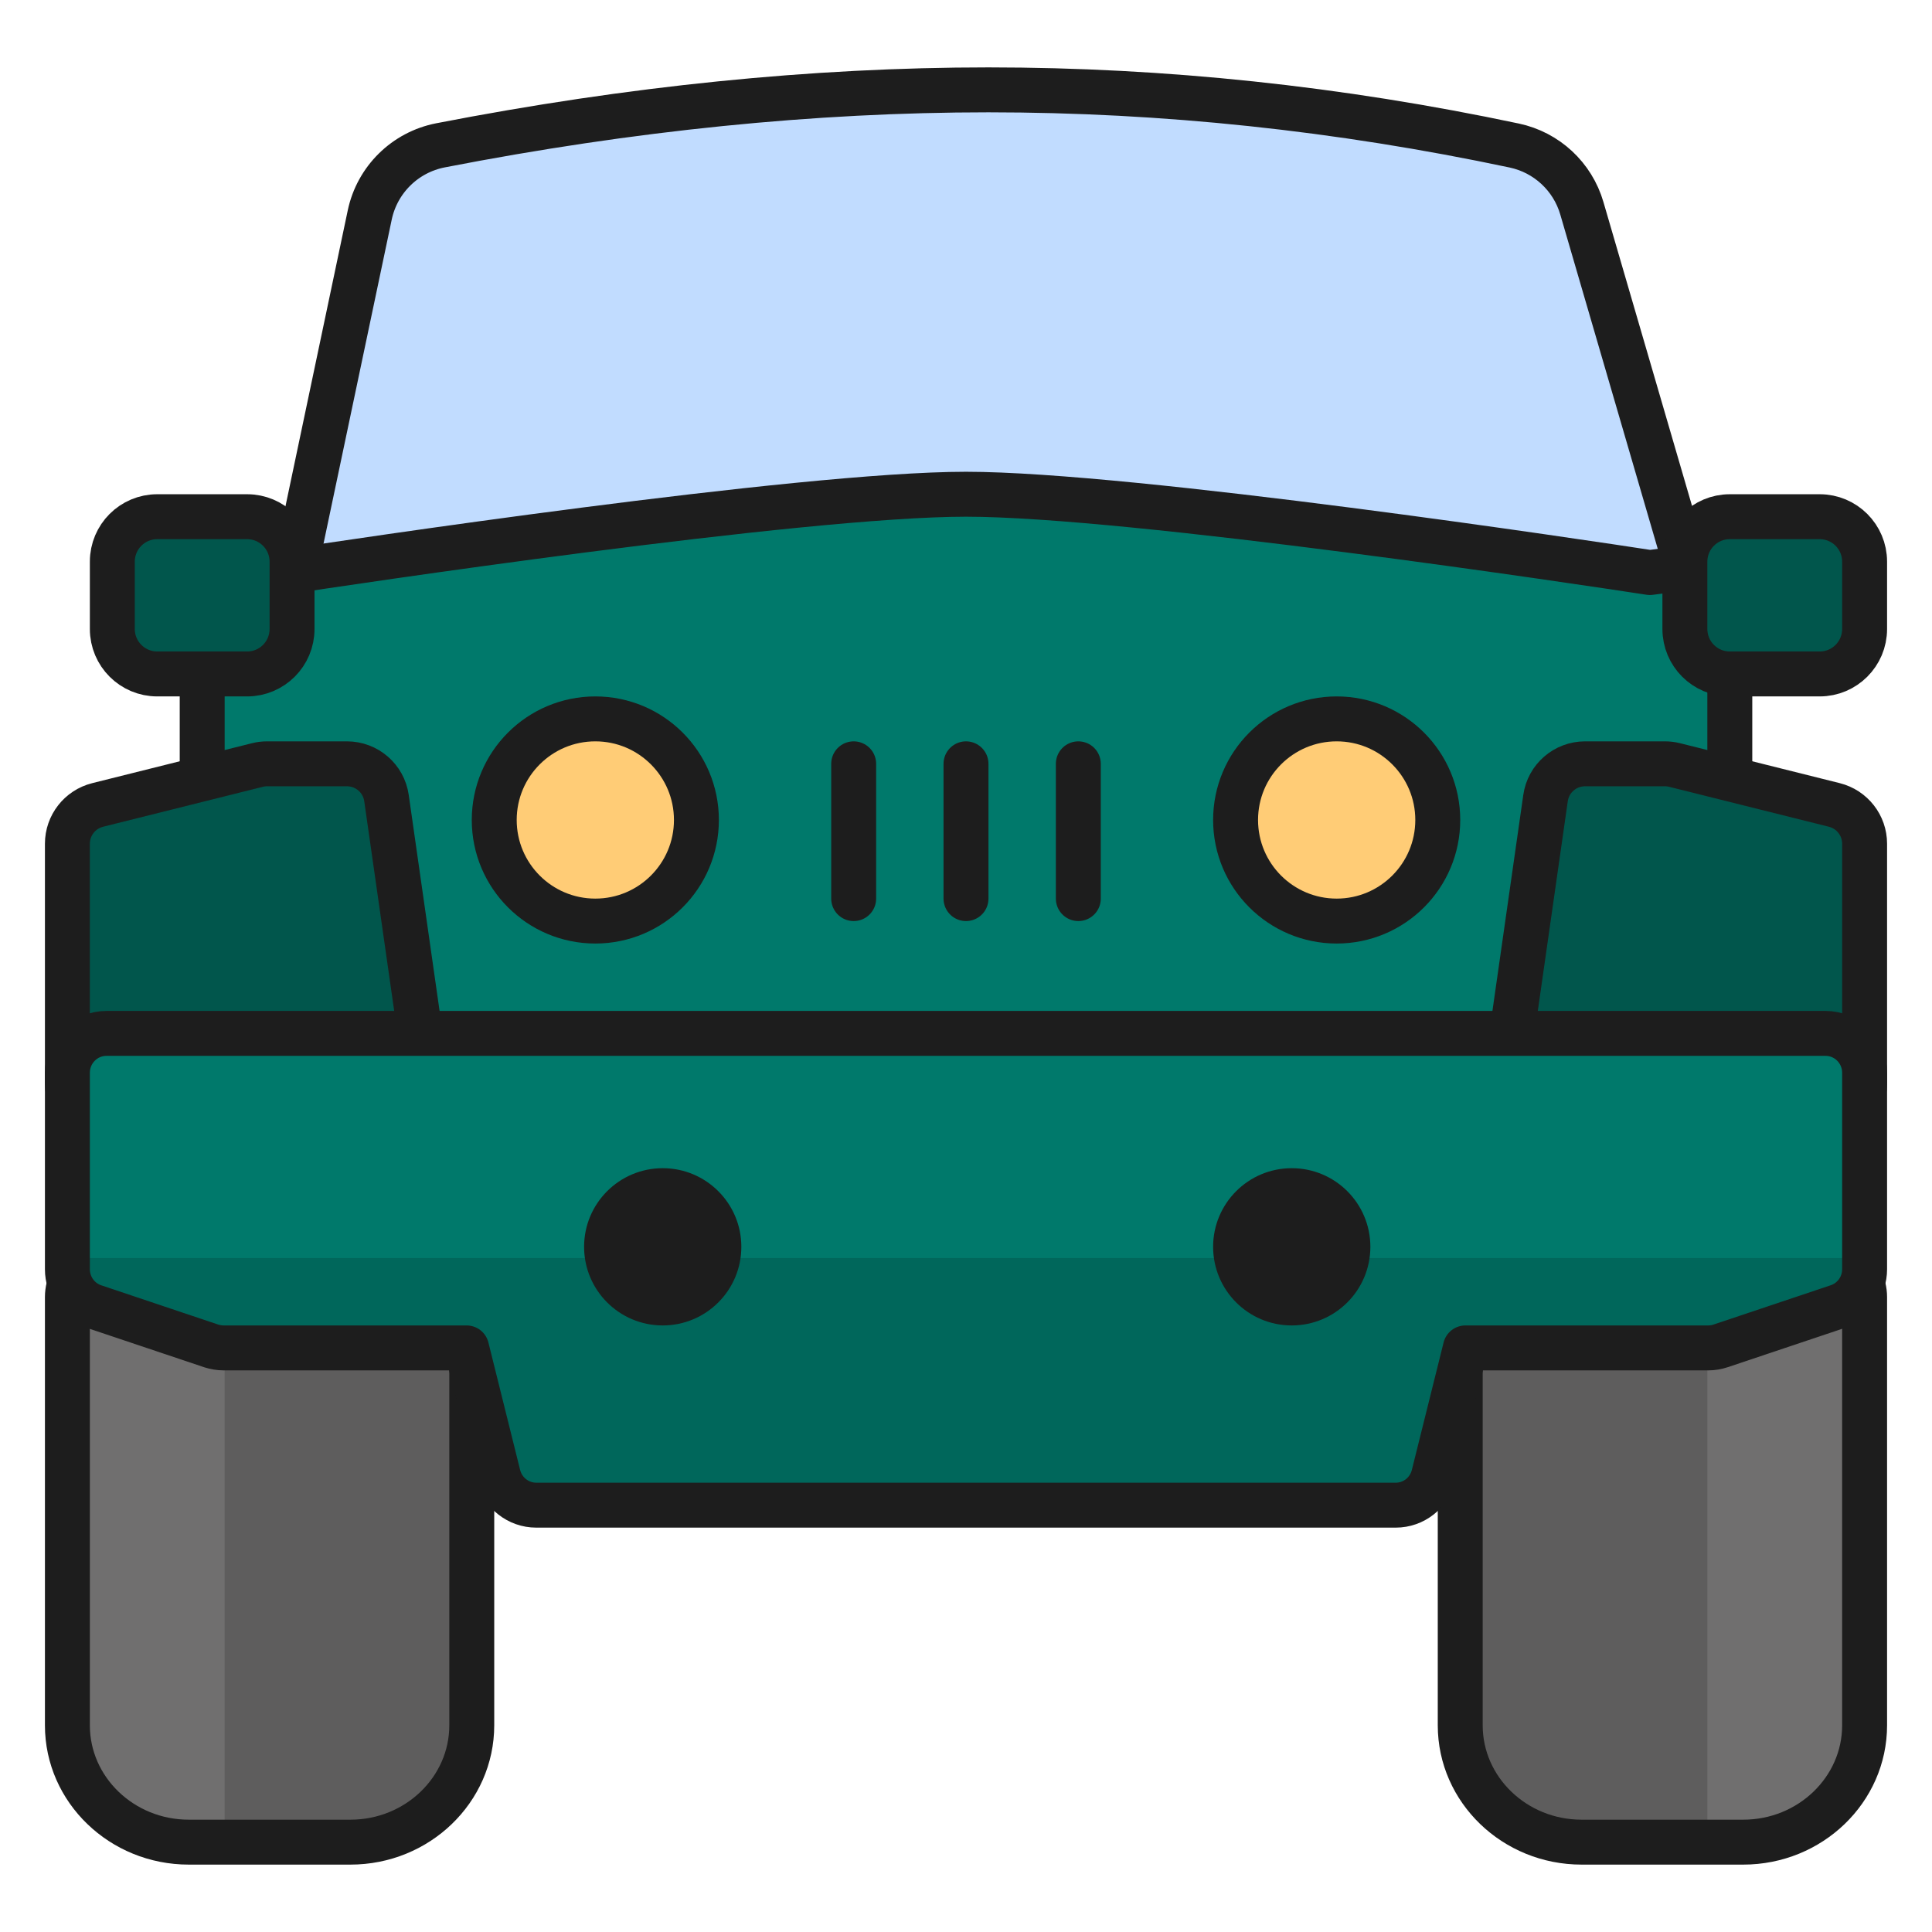
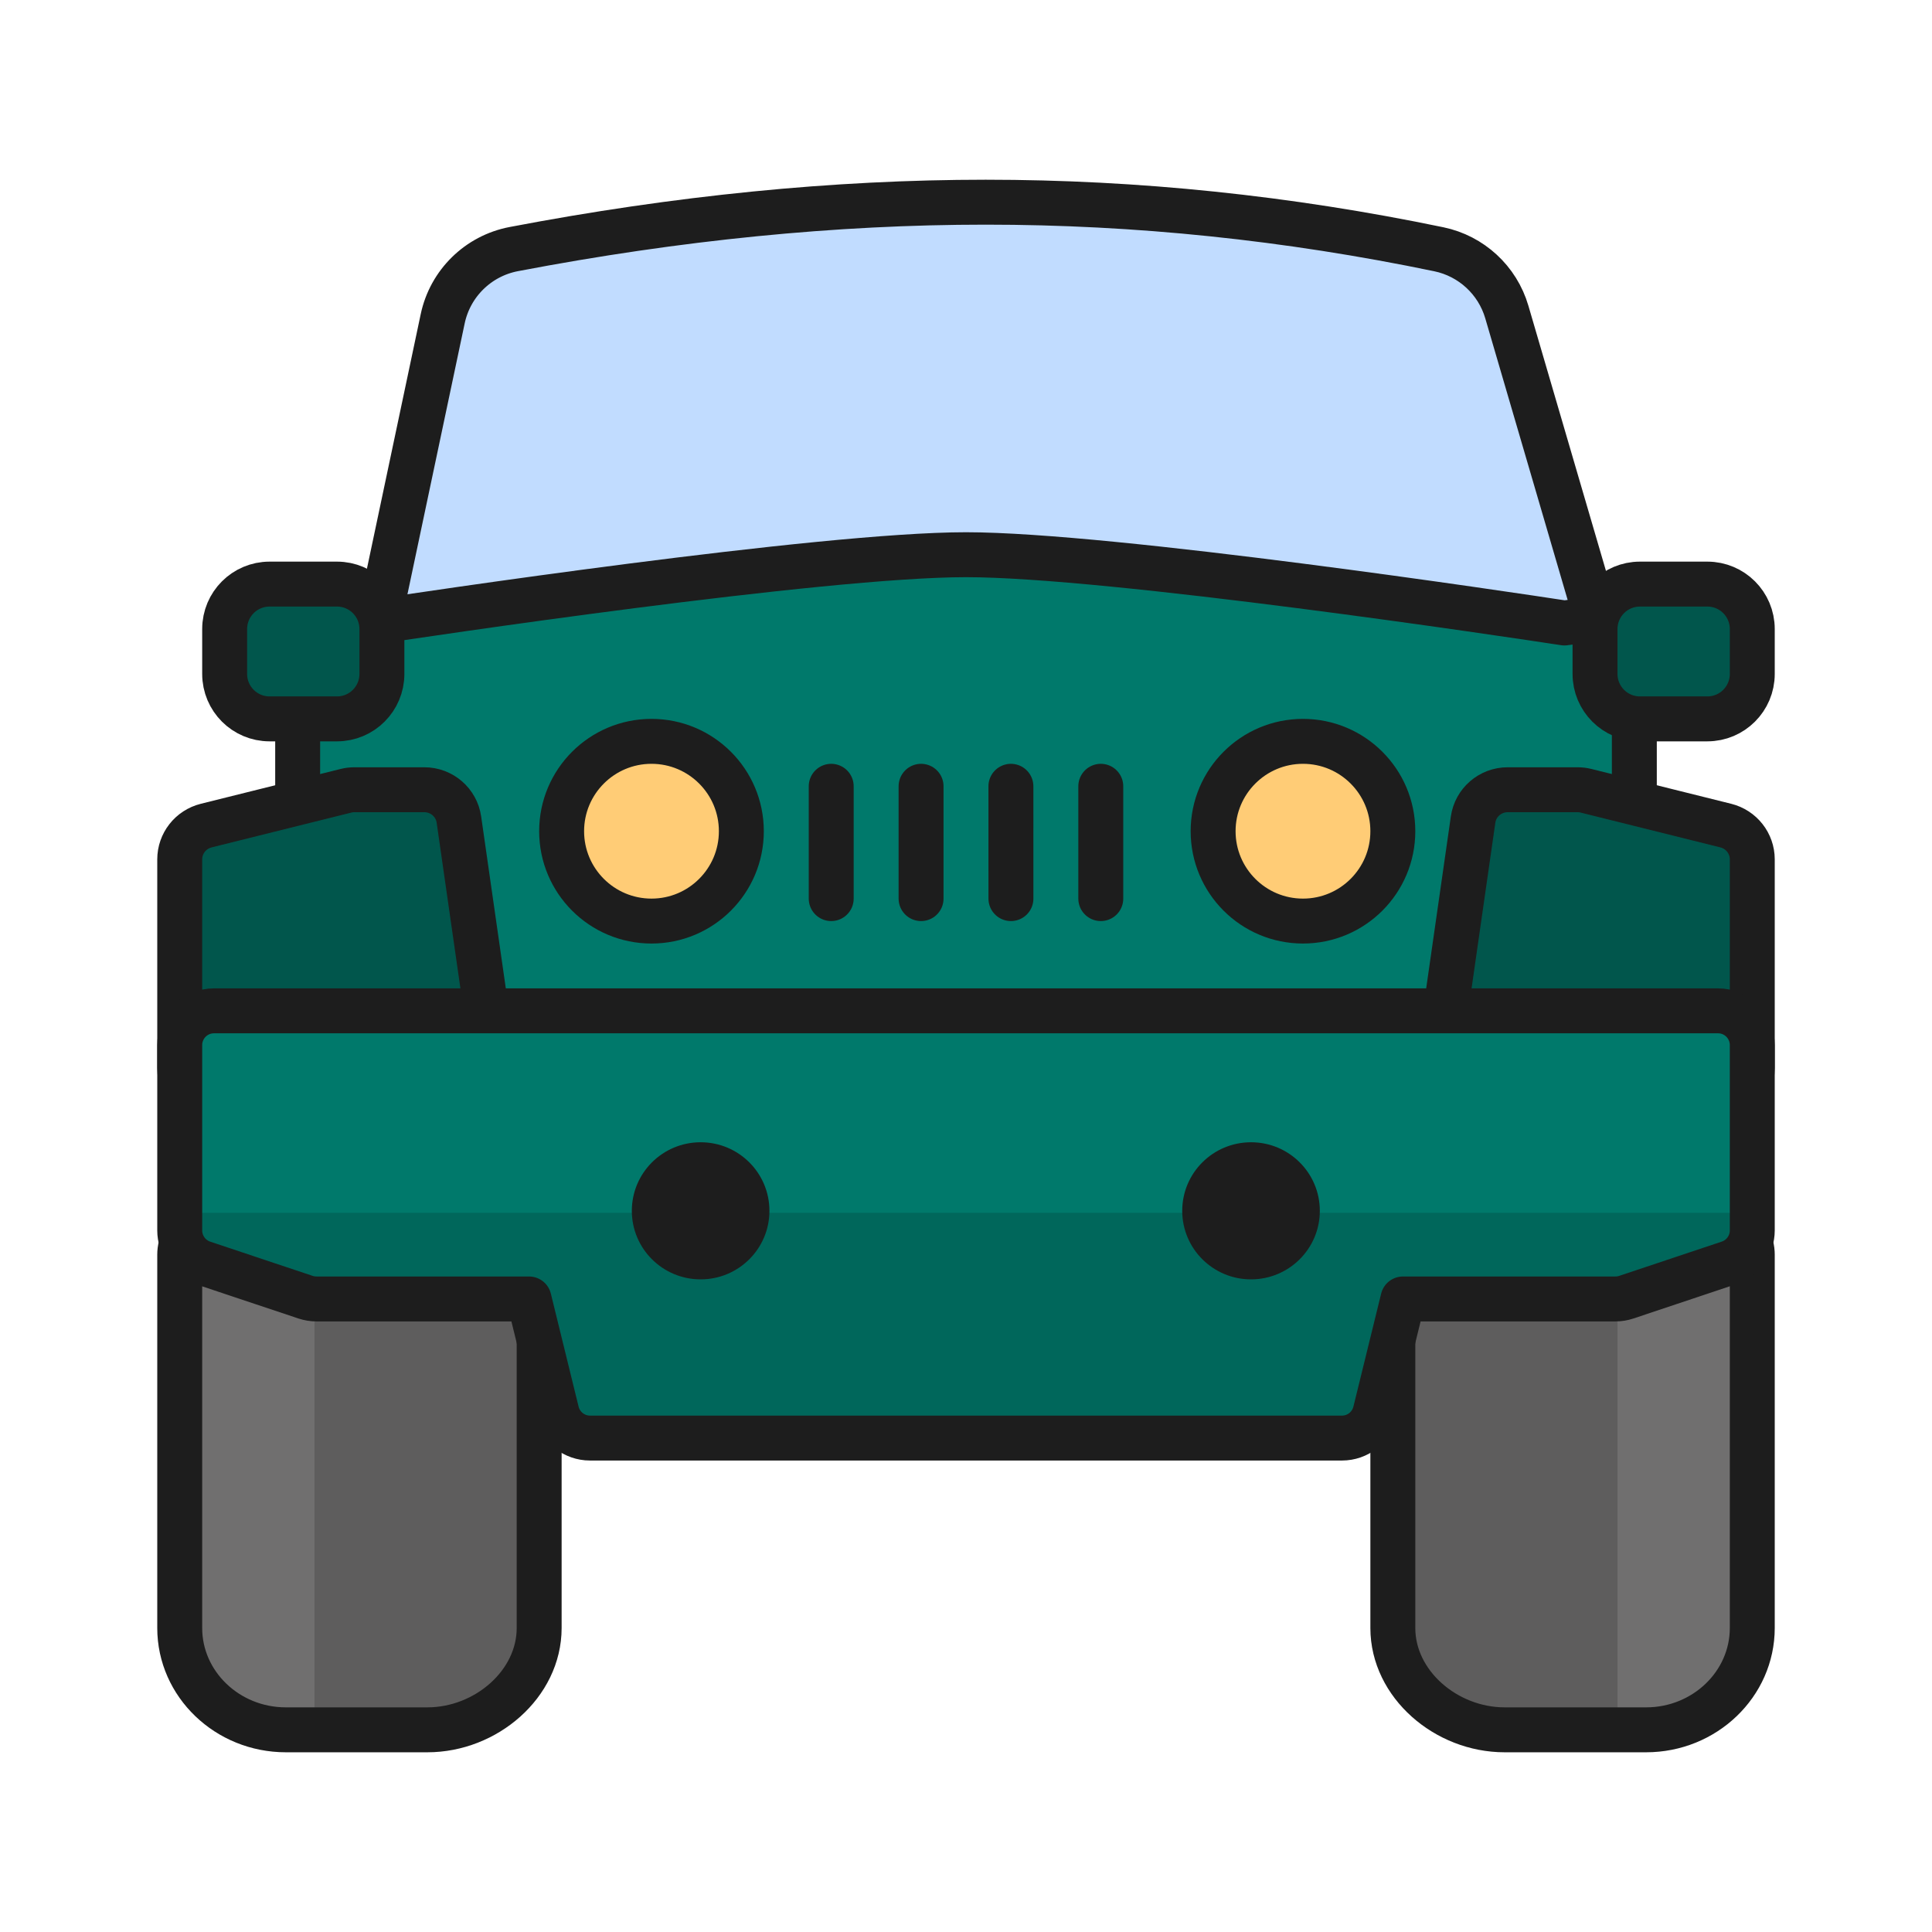
<svg xmlns="http://www.w3.org/2000/svg" width="86px" height="86px" viewBox="0 0 86 86" version="1.1">
-   <g id="category-auto&amp;vehicles-hover" stroke="none" stroke-width="1" fill="none" fill-rule="evenodd">
-     <g id="Group-2" transform="translate(3, 4)">
+   <g id="category-auto-vehicles-hover" stroke="none" stroke-width="1" fill="none" fill-rule="evenodd">
+     <g id="Group-2" transform="translate(7, 9)">
      <g id="1198131">
-         <g id="Group" transform="translate(62, 52)">
-           <path d="M17.251,0.329 C16.779,0.003 16.171,-0.091 15.628,0.093 L10.509,1.736 L1.8,1.736 C0.806,1.736 0,2.513 0,3.469 L0,20.801 C0,23.667 2.422,26 5.4,26 L12.6,26 C15.577,26 18,23.667 18,20.801 L18,1.736 C18,1.178 17.722,0.654 17.251,0.329 Z" id="Path-Copy-2" fill="#706F6F" />
-           <path d="M9.55,0.093 L6.422,1.736 L1.1,1.736 C0.493,1.736 0,2.513 0,3.469 L0,20.801 C0,23.667 1.48,26 3.3,26 L11,26 L11,1.736 C11,1.178 10.83,0.654 10.542,0.329 C10.254,0.003 9.882,-0.091 9.55,0.093 Z" id="Path-Copy-3" fill="#5E5D5D" />
-           <path d="M17.251,0.329 C16.779,0.003 16.171,-0.091 15.628,0.093 L10.509,1.736 L1.8,1.736 C0.806,1.736 0,2.513 0,3.469 L0,20.801 C0,23.667 2.422,26 5.4,26 L12.6,26 C15.577,26 18,23.667 18,20.801 L18,1.736 C18,1.178 17.722,0.654 17.251,0.329 Z" id="Path" stroke="#1D1D1D" stroke-width="2" stroke-linecap="round" stroke-linejoin="round" />
+         <g id="Group" transform="translate(54.25, 45.33333)">
+           <path d="M14.674,0.081 L10.195,1.513 L2.575,1.513 C1.705,1.513 1,2.19 1,3.024 L1,18.134 C1,20.633 3.12,22.667 5.725,22.667 L12.025,22.667 C14.63,22.667 16.75,20.633 16.75,18.134 L16.75,1.513 C16.75,1.027 16.507,0.57 16.095,0.286 C15.682,0.003 15.149,-0.079 14.674,0.081 Z" id="Path-Copy-2" fill="#706F6F" />
+           <path d="M9.481,0.081 L6.619,1.513 L1.963,1.513 C1.431,1.513 1,2.19 1,3.024 L1,18.134 C1,20.633 2.295,22.667 3.887,22.667 L10.75,22.667 L10.75,1.513 C10.75,1.027 10.602,0.57 10.35,0.286 C10.097,0.003 9.772,-0.079 9.481,0.081 Z" id="Path-Copy-3" fill="#5E5D5D" />
+           <path d="M14.674,0.081 L10.195,1.513 L2.575,1.513 C1.705,1.513 0.75,2.19 0.75,3.024 L0.75,18.134 C0.75,20.633 3.12,22.667 5.725,22.667 L12.025,22.667 C14.63,22.667 16.75,20.633 16.75,18.134 L16.75,1.513 C16.75,1.027 16.507,0.57 16.095,0.286 C15.682,0.003 15.149,-0.079 14.674,0.081 Z" id="Path" stroke="#1D1D1D" stroke-width="2" stroke-linecap="round" stroke-linejoin="round" />
        </g>
-         <g id="Group-Copy" transform="translate(9, 65) scale(-1, 1) translate(-9, -65) translate(0, 52)">
-           <path d="M17.251,0.329 C16.779,0.003 16.171,-0.091 15.628,0.093 L10.509,1.736 L1.8,1.736 C0.806,1.736 0,2.513 0,3.469 L0,20.801 C0,23.667 2.422,26 5.4,26 L12.6,26 C15.577,26 18,23.667 18,20.801 L18,1.736 C18,1.178 17.722,0.654 17.251,0.329 Z" id="Path-Copy-2" fill="#706F6F" />
-           <path d="M9.55,0.093 L6.422,1.736 L1.1,1.736 C0.493,1.736 0,2.513 0,3.469 L0,20.801 C0,23.667 1.48,26 3.3,26 L11,26 L11,1.736 C11,1.178 10.83,0.654 10.542,0.329 C10.254,0.003 9.882,-0.091 9.55,0.093 Z" id="Path-Copy-3" fill="#5E5D5D" />
-           <path d="M17.251,0.329 C16.779,0.003 16.171,-0.091 15.628,0.093 L10.509,1.736 L1.8,1.736 C0.806,1.736 0,2.513 0,3.469 L0,20.801 C0,23.667 2.422,26 5.4,26 L12.6,26 C15.577,26 18,23.667 18,20.801 L18,1.736 C18,1.178 17.722,0.654 17.251,0.329 Z" id="Path" stroke="#1D1D1D" stroke-width="2" stroke-linecap="round" stroke-linejoin="round" />
+         <g id="Group-Copy" transform="translate(9.25, 56.83333) scale(-1, 1) translate(-9.25, -56.83333) translate(0.75, 45.33333)">
+           <path d="M16.095,0.286 C15.682,0.003 15.149,-0.079 14.674,0.081 L10.195,1.513 L2.575,1.513 C1.705,1.513 1,2.19 1,3.024 L1,18.134 C1,20.633 3.12,22.667 5.725,22.667 L12.025,22.667 C14.63,22.667 16.75,20.633 16.75,18.134 L16.75,1.513 C16.75,1.027 16.507,0.57 16.095,0.286 Z" id="Path-Copy-2" fill="#706F6F" />
+           <path d="M9.481,0.081 L6.619,1.513 L1.963,1.513 C1.431,1.513 1,2.19 1,3.024 L1,18.134 C1,20.633 2.295,22.667 3.887,22.667 L10.75,22.667 L10.75,1.513 C10.75,1.027 10.602,0.57 10.35,0.286 C10.097,0.003 9.772,-0.079 9.481,0.081 Z" id="Path-Copy-3" fill="#5E5D5D" />
+           <path d="M14.674,0.081 L10.195,1.513 L2.325,1.513 C1.455,1.513 0.75,2.19 0.75,3.024 L0.75,18.134 C0.75,20.633 3.12,22.667 5.725,22.667 L12.025,22.667 C14.63,22.667 16.75,20.633 16.75,18.134 L16.75,1.513 C16.75,1.027 16.507,0.57 16.095,0.286 C15.682,0.003 15.149,-0.079 14.674,0.081 Z" id="Path" stroke="#1D1D1D" stroke-width="2" stroke-linecap="round" stroke-linejoin="round" />
        </g>
-         <path d="M10,22 L13.458,5.572 C13.789,3.998 15.031,2.776 16.609,2.469 C25.082,0.823 33.212,4.29642386e-16 41,1.52655666e-16 C48.801,1.52655666e-16 56.602,0.826 64.403,2.478 L64.403,2.478 C65.845,2.783 67.002,3.856 67.414,5.271 L72,21" id="Path-2" stroke="#1D1D1D" stroke-width="2" fill="#C1DCFF" stroke-linecap="round" stroke-linejoin="round" />
-         <path d="M73.993,26.586 C73.993,26.586 73.846,25.094 73.556,22.858 C73.495,22.396 73.252,21.976 72.873,21.693 C72.497,21.409 72.021,21.286 71.548,21.343 L70.442,21.486 C67.787,21.077 47.358,18 40,18 C32.642,18 12.213,21.077 9.557,21.482 L8.452,21.343 C7.986,21.286 7.503,21.409 7.127,21.693 C6.748,21.973 6.505,22.392 6.444,22.855 C6.154,25.091 6.007,26.586 6,26.75 L6,32 C6,32.966 6.801,33.75 7.789,33.75 L9.815,33.75 L11.383,44.498 C11.511,45.359 12.266,46 13.157,46 L66.842,46 C67.733,46 68.489,45.359 68.614,44.498 L70.181,33.75 L72.21,33.75 C73.199,33.75 74,32.966 74,32 L74,26.75 C74,26.694 73.997,26.638 73.993,26.586 Z" id="Path" stroke="#1D1D1D" stroke-width="2" fill="#00796B" stroke-linecap="round" stroke-linejoin="round" />
-         <path d="M14.204,31.525 C14.079,30.65 13.329,30 12.444,30 L8.888,30 C8.742,30 8.597,30.018 8.459,30.053 L1.348,31.831 C0.555,32.03 0,32.741 0,33.555 L0,44.222 C0,45.203 0.796,46 1.778,46 L14.221,46 C14.737,46 15.228,45.776 15.566,45.388 C15.903,45.001 16.056,44.482 15.982,43.973 L14.204,31.525 Z" id="Path" stroke="#1D1D1D" stroke-width="2" fill="#01564C" stroke-linecap="round" stroke-linejoin="round" />
-         <path d="M78.652,31.831 L71.542,30.053 C71.403,30.018 71.257,30 71.111,30 L67.556,30 C66.671,30 65.921,30.65 65.797,31.525 L64.019,43.969 C63.944,44.482 64.097,44.997 64.435,45.385 C64.772,45.776 65.263,46 65.778,46 L78.222,46 C79.203,46 80,45.203 80,44.222 L80,33.555 C80,32.741 79.445,32.03 78.652,31.831 Z" id="Path" stroke="#1D1D1D" stroke-width="2" fill="#01564C" stroke-linecap="round" stroke-linejoin="round" />
-         <path d="M78.261,42 L1.739,42 C0.779,42 0,42.784 0,43.75 L0,52.5 C0,53.253 0.48,53.925 1.19,54.162 L6.407,55.913 C6.584,55.969 6.769,56 6.957,56 L17.77,56 L19.182,61.673 C19.377,62.454 20.073,63 20.87,63 L59.13,63 C59.927,63 60.623,62.454 60.817,61.673 L62.23,56 L73.043,56 C73.231,56 73.415,55.969 73.593,55.909 L78.81,54.159 C79.52,53.921 80,53.253 80,52.5 L80,43.75 C80,42.784 79.22,42 78.261,42 Z" id="Path" fill="#00796B" />
-         <path d="M0,52 C0,52.753 0.48,53.925 1.19,54.162 L6.407,55.913 C6.584,55.969 6.769,56 6.957,56 L17.77,56 L19.182,61.673 C19.377,62.454 20.073,63 20.87,63 L59.13,63 C59.927,63 60.623,62.454 60.817,61.673 L62.23,56 L73.043,56 C73.231,56 73.415,55.969 73.593,55.909 L78.81,54.159 C79.52,53.921 80,52.753 80,52 L0,52 Z" id="Path-Copy-4" fill-opacity="0.5" fill="#01564C" />
-         <path d="M78.261,42 L1.739,42 C0.779,42 0,42.784 0,43.75 L0,52.5 C0,53.253 0.48,53.925 1.19,54.162 L6.407,55.913 C6.584,55.969 6.769,56 6.957,56 L17.77,56 L19.182,61.673 C19.377,62.454 20.073,63 20.87,63 L59.13,63 C59.927,63 60.623,62.454 60.817,61.673 L62.23,56 L73.043,56 C73.231,56 73.415,55.969 73.593,55.909 L78.81,54.159 C79.52,53.921 80,53.253 80,52.5 L80,43.75 C80,42.784 79.22,42 78.261,42 Z" id="Path-Copy" stroke="#1D1D1D" stroke-width="2" stroke-linecap="round" stroke-linejoin="round" />
-         <path d="M30,51.5 C30,53.433 28.433,55 26.5,55 C24.567,55 23,53.433 23,51.5 C23,49.567 24.567,48 26.5,48 C28.433,48 30,49.567 30,51.5 Z" id="Path" fill="#1D1D1D" />
-         <path d="M58,51.5 C58,53.433 56.433,55 54.5,55 C52.567,55 51,53.433 51,51.5 C51,49.567 52.567,48 54.5,48 C56.433,48 58,49.567 58,51.5 Z" id="Path" fill="#1D1D1D" />
+         <path d="M9.75,19.179 L12.706,5.19 C13.039,3.613 14.286,2.39 15.869,2.088 C23.162,0.696 30.164,3.70910957e-16 36.875,1.33084427e-16 C43.6,1.33084427e-16 50.324,0.699 57.049,2.096 L57.049,2.096 C58.495,2.397 59.659,3.471 60.074,4.889 L64,18.308" id="Path-2" stroke="#1D1D1D" stroke-width="2" fill="#C1DCFF" stroke-linecap="round" stroke-linejoin="round" />
+         <path d="M65.744,23.177 C65.744,23.177 65.615,21.877 65.362,19.927 C65.308,19.524 65.096,19.158 64.764,18.912 C64.435,18.664 64.018,18.557 63.605,18.606 L62.637,18.731 C60.313,18.375 42.439,15.692 36,15.692 C29.561,15.692 11.687,18.375 9.362,18.728 L8.395,18.606 C7.988,18.557 7.565,18.664 7.236,18.912 C6.904,19.156 6.692,19.522 6.638,19.924 C6.385,21.874 6.256,23.177 6.25,23.32 L6.25,27.897 C6.25,28.74 6.951,29.423 7.815,29.423 L9.588,29.423 L10.96,38.794 C11.072,39.544 11.733,40.103 12.513,40.103 L59.487,40.103 C60.266,40.103 60.928,39.544 61.037,38.794 L62.409,29.423 L64.184,29.423 C65.049,29.423 65.75,28.74 65.75,27.897 L65.75,23.32 C65.75,23.272 65.747,23.223 65.744,23.177 Z" id="Path" stroke="#1D1D1D" stroke-width="2" fill="#00796B" stroke-linecap="round" stroke-linejoin="round" />
+         <path d="M13.428,27.484 C13.319,26.721 12.663,26.154 11.889,26.154 L8.777,26.154 C8.65,26.154 8.523,26.169 8.401,26.2 L2.179,27.75 C1.485,27.924 1,28.543 1,29.253 L1,38.553 C1,39.408 1.697,40.103 2.556,40.103 L13.444,40.103 C13.895,40.103 14.324,39.907 14.62,39.569 C14.916,39.231 15.049,38.779 14.984,38.336 L13.428,27.484 Z" id="Path" stroke="#1D1D1D" stroke-width="2" fill="#01564C" stroke-linecap="round" stroke-linejoin="round" />
+         <path d="M69.821,27.75 L63.599,26.2 C63.478,26.169 63.35,26.154 63.222,26.154 L60.112,26.154 C59.337,26.154 58.681,26.721 58.572,27.484 L57.016,38.332 C56.951,38.779 57.085,39.228 57.38,39.566 C57.676,39.907 58.105,40.103 58.556,40.103 L69.444,40.103 C70.303,40.103 71,39.408 71,38.553 L71,29.253 C71,28.543 70.515,27.924 69.821,27.75 Z" id="Path" stroke="#1D1D1D" stroke-width="2" fill="#01564C" stroke-linecap="round" stroke-linejoin="round" />
+         <path d="M69.478,36.615 L2.522,36.615 C1.682,36.615 1,37.299 1,38.141 L1,45.769 C1,46.426 1.42,47.011 2.041,47.219 L6.606,48.744 C6.761,48.794 6.923,48.821 7.087,48.821 L16.549,48.821 L17.785,53.767 C17.955,54.447 18.564,54.923 19.261,54.923 L52.739,54.923 C53.436,54.923 54.045,54.447 54.215,53.767 L55.451,48.821 L64.913,48.821 C65.077,48.821 65.238,48.794 65.394,48.742 L69.959,47.216 C70.58,47.008 71,46.426 71,45.769 L71,38.141 C71,37.299 70.318,36.615 69.478,36.615 Z" id="Path" fill="#00796B" />
+         <path d="M1,44.988 C1,45.644 1.42,47.011 2.041,47.219 L6.606,48.744 C6.761,48.794 6.923,48.821 7.087,48.821 L16.549,48.821 L17.785,53.767 C17.955,54.447 18.564,54.923 19.261,54.923 L52.739,54.923 C53.436,54.923 54.045,54.447 54.215,53.767 L55.451,48.821 L64.913,48.821 C65.077,48.821 65.238,48.794 65.394,48.742 L69.959,47.216 C70.58,47.008 71,45.644 71,44.988 L1,44.988 Z" id="Path-Copy-4" fill-opacity="0.5" fill="#01564C" />
+         <path d="M2.522,35.996 C1.682,35.996 1,36.68 1,37.522 L1,45.769 C1,46.426 1.42,47.011 2.041,47.219 L6.606,48.744 C6.761,48.794 6.923,48.821 7.087,48.821 L16.549,48.821 L17.785,53.857 C17.955,54.537 18.564,55.013 19.261,55.013 L52.739,55.013 C53.436,55.013 54.045,54.537 54.215,53.857 L55.451,48.821 L64.913,48.821 C65.077,48.821 65.238,48.794 65.394,48.742 L69.959,47.216 C70.58,47.008 71,46.426 71,45.769 L71,37.522 C71,36.68 70.318,35.996 69.478,35.996 L2.522,35.996 Z" id="Path-Copy" stroke="#1D1D1D" stroke-width="2" stroke-linecap="round" stroke-linejoin="round" />
+         <path d="M27.25,44.898 C27.25,46.583 25.879,47.949 24.188,47.949 C22.496,47.949 21.125,46.583 21.125,44.898 C21.125,43.212 22.496,41.846 24.188,41.846 C25.879,41.846 27.25,43.212 27.25,44.898 Z" id="Path" fill="#1D1D1D" />
+         <path d="M51.75,44.898 C51.75,46.583 50.379,47.949 48.688,47.949 C46.996,47.949 45.625,46.583 45.625,44.898 C45.625,43.212 46.996,41.846 48.688,41.846 C50.379,41.846 51.75,43.212 51.75,44.898 Z" id="Path" fill="#1D1D1D" />
      </g>
-       <rect id="Rectangle" stroke="#1D1D1D" stroke-width="2" fill="#01564C" x="2" y="19" width="8" height="7" rx="2" />
-       <rect id="Rectangle-Copy" stroke="#1D1D1D" stroke-width="2" fill="#01564C" x="72" y="19" width="8" height="7" rx="2" />
-       <circle id="Oval" stroke="#1D1D1D" stroke-width="2" fill="#FFCC76" stroke-linecap="round" stroke-linejoin="round" cx="23.5" cy="32.5" r="4.5" />
-       <circle id="Oval-Copy" stroke="#1D1D1D" stroke-width="2" fill="#FFCC76" stroke-linecap="round" stroke-linejoin="round" cx="56.5" cy="32.5" r="4.5" />
-       <path d="M35,30 L35,36" id="Line-10" stroke="#1D1D1D" stroke-width="2" stroke-linecap="round" />
-       <path d="M40,30 L40,36" id="Line-10-Copy" stroke="#1D1D1D" stroke-width="2" stroke-linecap="round" />
-       <path d="M45,30 L45,36" id="Line-10-Copy-2" stroke="#1D1D1D" stroke-width="2" stroke-linecap="round" />
+       <rect id="Rectangle" stroke="#1D1D1D" stroke-width="2" fill="#01564C" x="3" y="17" width="7" height="6" rx="2" />
+       <rect id="Rectangle-Copy" stroke="#1D1D1D" stroke-width="2" fill="#01564C" x="64" y="17" width="7" height="6" rx="2" />
+       <circle id="Oval" stroke="#1D1D1D" stroke-width="2" fill="#FFCC76" stroke-linecap="round" stroke-linejoin="round" cx="22" cy="28" r="4" />
+       <circle id="Oval-Copy" stroke="#1D1D1D" stroke-width="2" fill="#FFCC76" stroke-linecap="round" stroke-linejoin="round" cx="51" cy="28" r="4" />
+       <path d="M34,26 L34,31" id="Line-10" stroke="#1D1D1D" stroke-width="2" stroke-linecap="round" />
+       <path d="M30,26 L30,31" id="Line-10-Copy-3" stroke="#1D1D1D" stroke-width="2" stroke-linecap="round" />
+       <path d="M37.999,26 L38,31" id="Line-10-Copy" stroke="#1D1D1D" stroke-width="2" stroke-linecap="round" />
+       <path d="M42,26 L42,31" id="Line-10-Copy-2" stroke="#1D1D1D" stroke-width="2" stroke-linecap="round" />
    </g>
  </g>
</svg>
